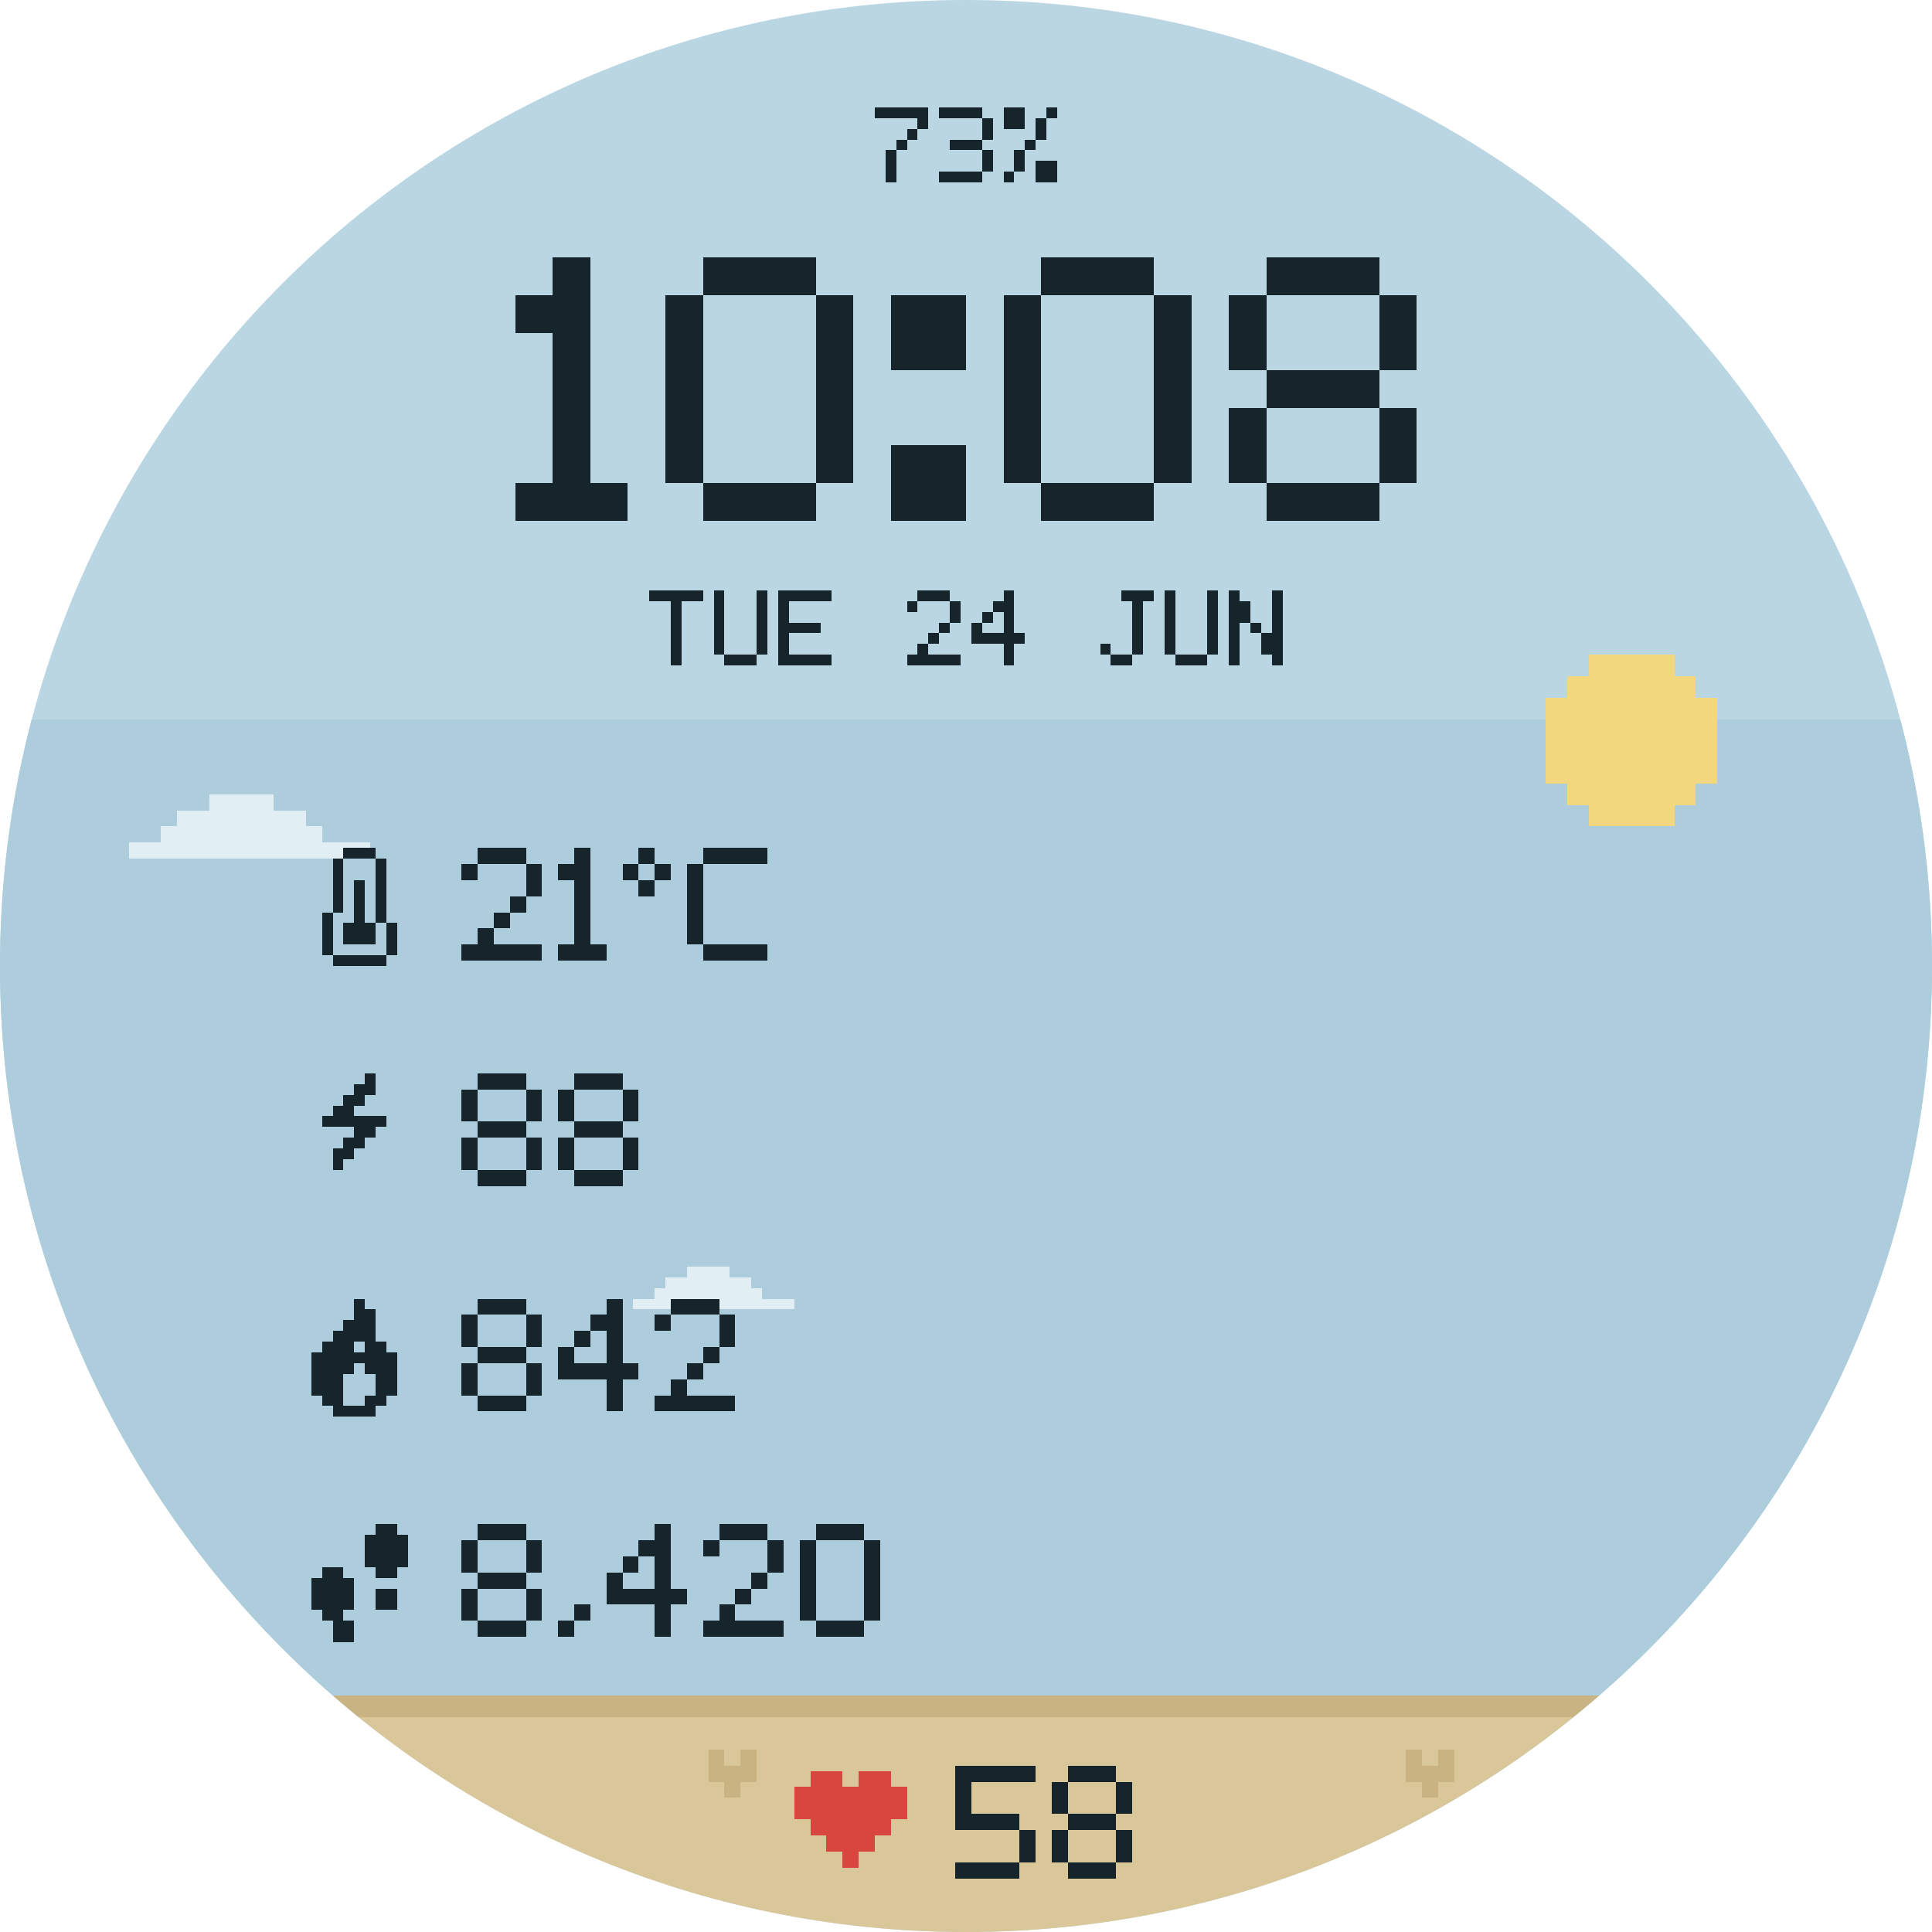
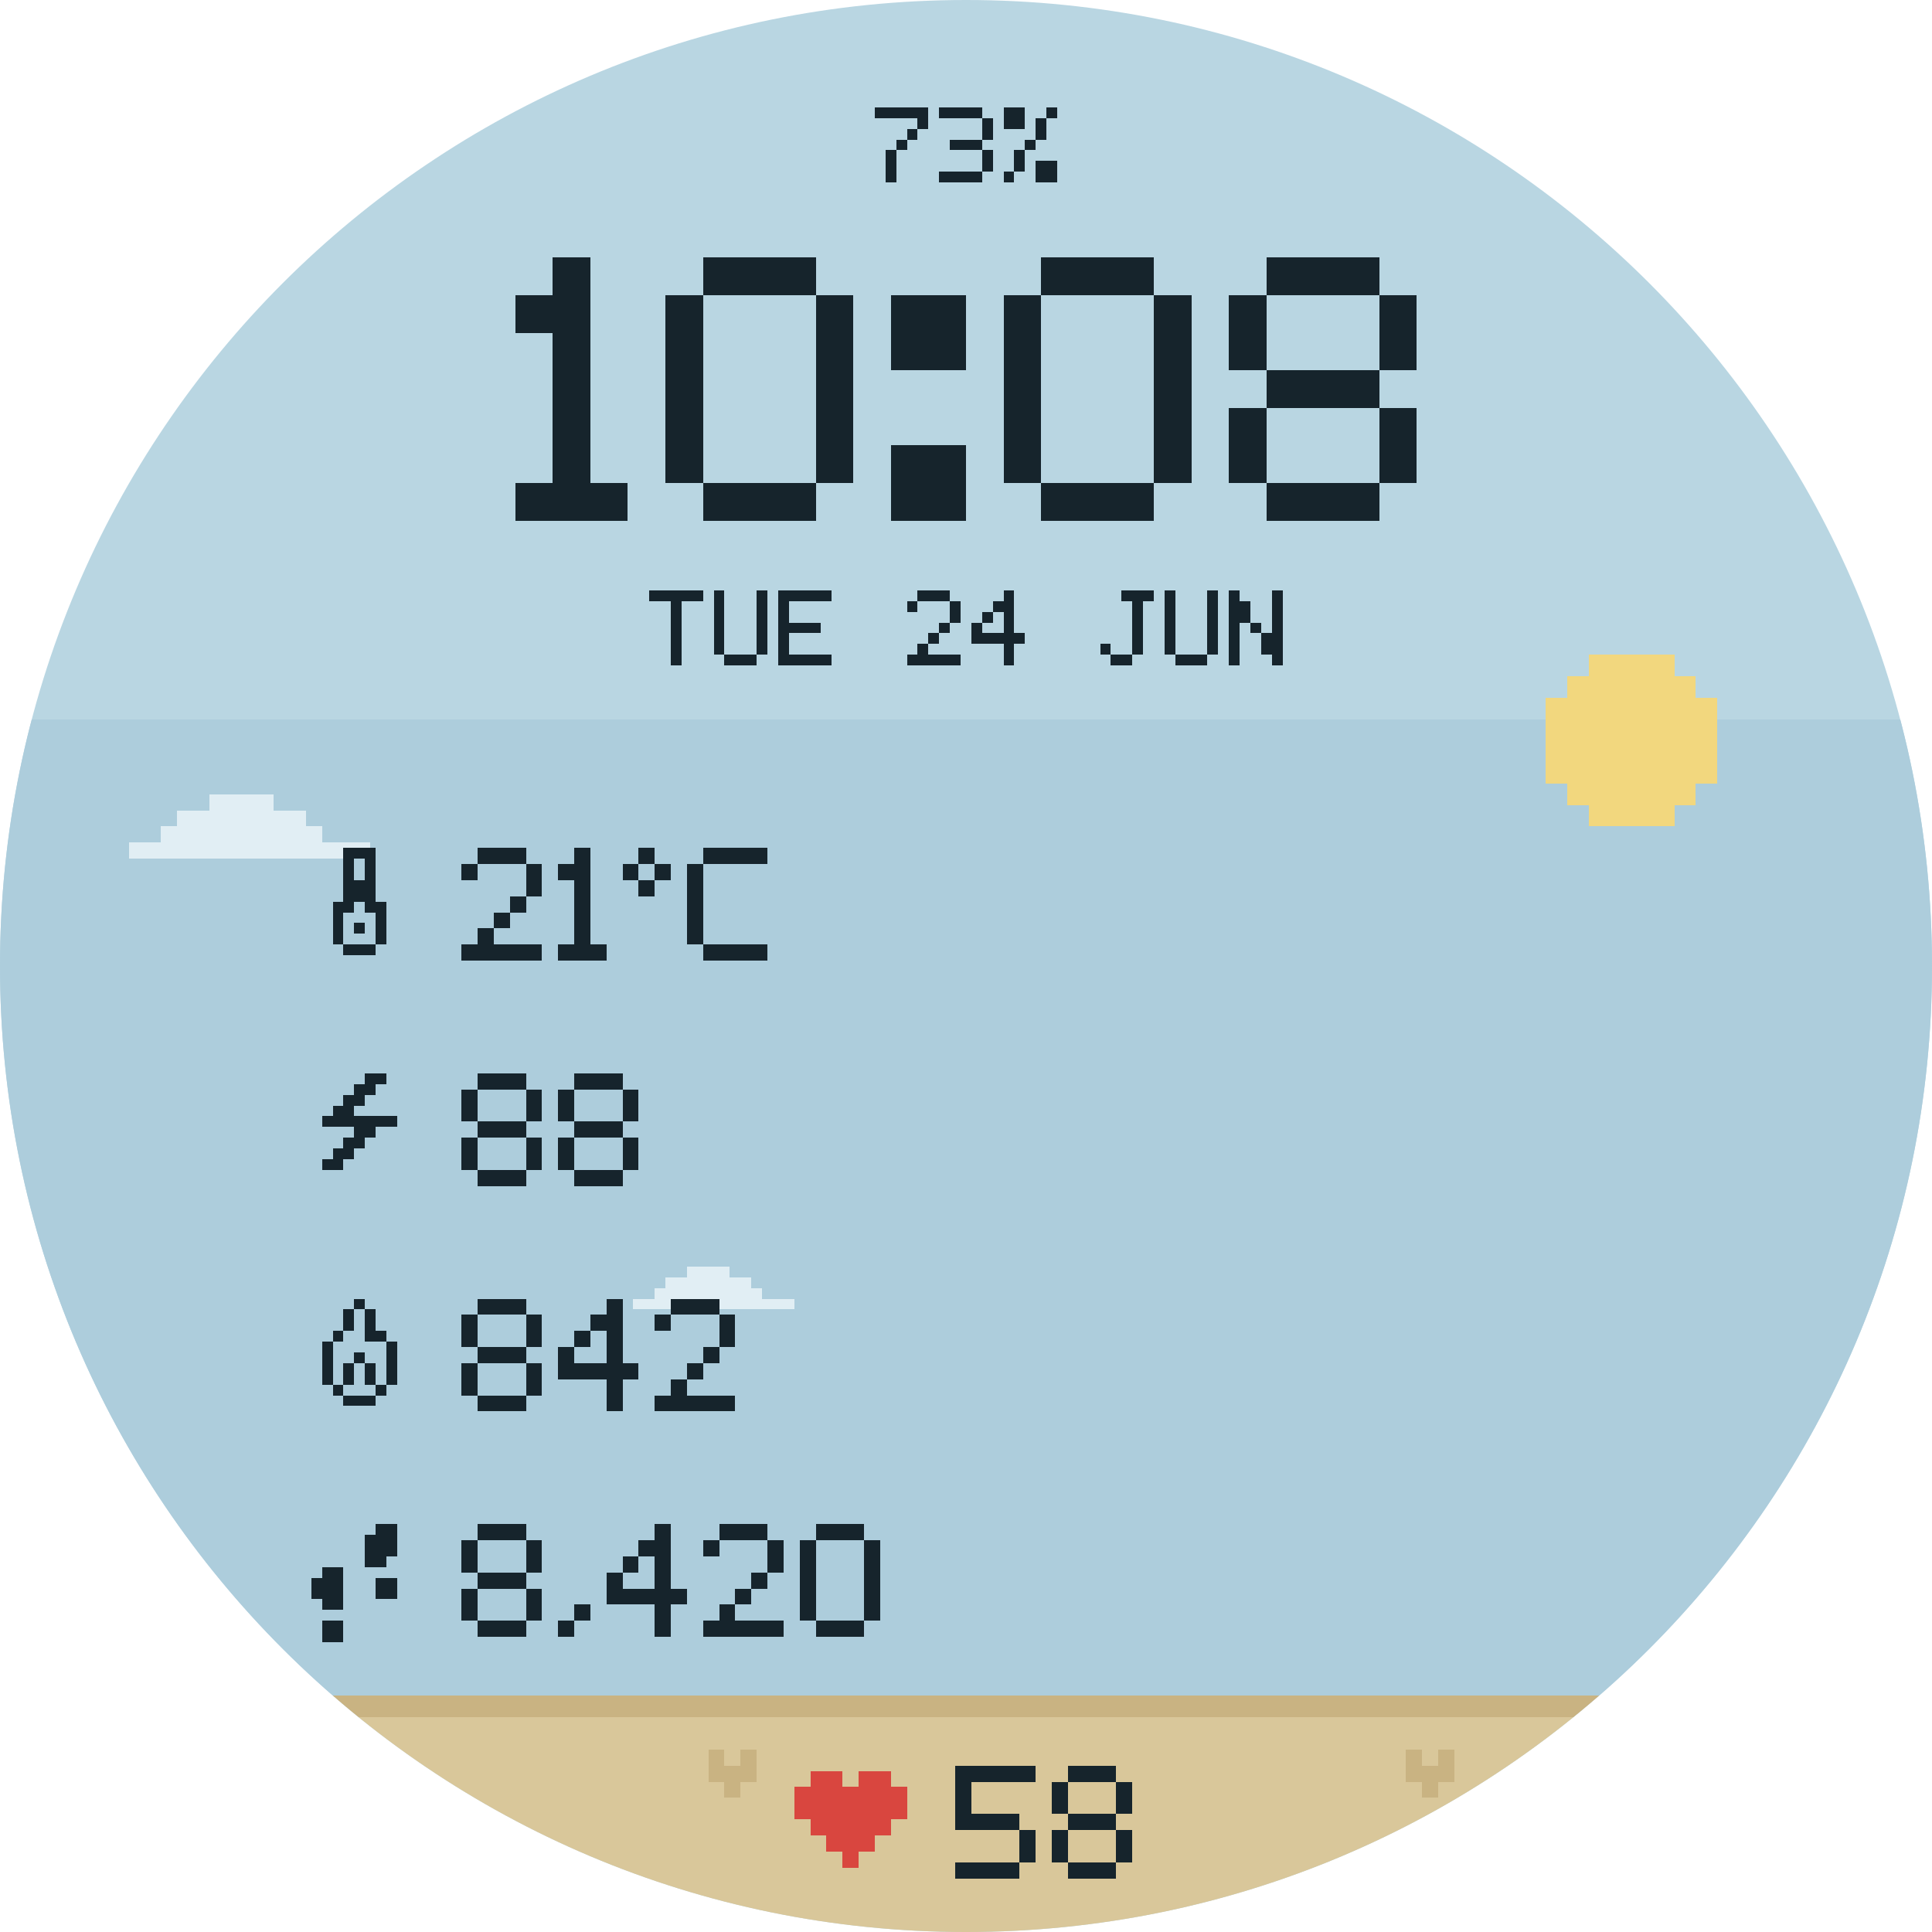
<svg xmlns="http://www.w3.org/2000/svg" width="360" height="360" viewBox="0 0 360 360" shape-rendering="crispEdges">
  <defs>
    <clipPath id="screen">
      <circle cx="180" cy="180" r="180" />
    </clipPath>
  </defs>
  <g clip-path="url(#screen)">
    <rect width="360" height="360" fill="#b9d6e2" />
    <rect x="0" y="316" width="360" height="4" fill="#c9b382" />
    <rect x="0" y="320" width="360" height="40" fill="#d9c79a" />
    <rect x="0" y="134" width="360" height="182" fill="#adcddc" />
    <g fill="#f2d77e" data-bg="disc">
      <rect x="296" y="122" width="4" height="4" />
      <rect x="300" y="122" width="4" height="4" />
      <rect x="304" y="122" width="4" height="4" />
      <rect x="308" y="122" width="4" height="4" />
      <rect x="292" y="126" width="4" height="4" />
      <rect x="296" y="126" width="4" height="4" />
      <rect x="300" y="126" width="4" height="4" />
      <rect x="304" y="126" width="4" height="4" />
      <rect x="308" y="126" width="4" height="4" />
      <rect x="312" y="126" width="4" height="4" />
      <rect x="288" y="130" width="4" height="4" />
      <rect x="292" y="130" width="4" height="4" />
      <rect x="296" y="130" width="4" height="4" />
      <rect x="300" y="130" width="4" height="4" />
      <rect x="304" y="130" width="4" height="4" />
      <rect x="308" y="130" width="4" height="4" />
      <rect x="312" y="130" width="4" height="4" />
      <rect x="316" y="130" width="4" height="4" />
      <rect x="288" y="134" width="4" height="4" />
      <rect x="292" y="134" width="4" height="4" />
      <rect x="296" y="134" width="4" height="4" />
      <rect x="300" y="134" width="4" height="4" />
      <rect x="304" y="134" width="4" height="4" />
      <rect x="308" y="134" width="4" height="4" />
      <rect x="312" y="134" width="4" height="4" />
      <rect x="316" y="134" width="4" height="4" />
      <rect x="288" y="138" width="4" height="4" />
      <rect x="292" y="138" width="4" height="4" />
      <rect x="296" y="138" width="4" height="4" />
      <rect x="300" y="138" width="4" height="4" />
      <rect x="304" y="138" width="4" height="4" />
      <rect x="308" y="138" width="4" height="4" />
      <rect x="312" y="138" width="4" height="4" />
      <rect x="316" y="138" width="4" height="4" />
      <rect x="288" y="142" width="4" height="4" />
      <rect x="292" y="142" width="4" height="4" />
      <rect x="296" y="142" width="4" height="4" />
      <rect x="300" y="142" width="4" height="4" />
      <rect x="304" y="142" width="4" height="4" />
      <rect x="308" y="142" width="4" height="4" />
      <rect x="312" y="142" width="4" height="4" />
      <rect x="316" y="142" width="4" height="4" />
      <rect x="292" y="146" width="4" height="4" />
      <rect x="296" y="146" width="4" height="4" />
      <rect x="300" y="146" width="4" height="4" />
      <rect x="304" y="146" width="4" height="4" />
      <rect x="308" y="146" width="4" height="4" />
      <rect x="312" y="146" width="4" height="4" />
      <rect x="296" y="150" width="4" height="4" />
      <rect x="300" y="150" width="4" height="4" />
      <rect x="304" y="150" width="4" height="4" />
      <rect x="308" y="150" width="4" height="4" />
    </g>
    <g fill="#c9b382" data-bg="tuft">
      <rect x="18" y="326" width="3" height="3" />
      <rect x="24" y="326" width="3" height="3" />
      <rect x="18" y="329" width="3" height="3" />
      <rect x="21" y="329" width="3" height="3" />
      <rect x="24" y="329" width="3" height="3" />
      <rect x="21" y="332" width="3" height="3" />
    </g>
    <g fill="#c9b382" data-bg="tuft">
      <rect x="62" y="326" width="3" height="3" />
      <rect x="68" y="326" width="3" height="3" />
      <rect x="62" y="329" width="3" height="3" />
      <rect x="65" y="329" width="3" height="3" />
      <rect x="68" y="329" width="3" height="3" />
      <rect x="65" y="332" width="3" height="3" />
    </g>
    <g fill="#c9b382" data-bg="tuft">
      <rect x="132" y="326" width="3" height="3" />
      <rect x="138" y="326" width="3" height="3" />
      <rect x="132" y="329" width="3" height="3" />
      <rect x="135" y="329" width="3" height="3" />
      <rect x="138" y="329" width="3" height="3" />
      <rect x="135" y="332" width="3" height="3" />
    </g>
    <g fill="#c9b382" data-bg="tuft">
      <rect x="262" y="326" width="3" height="3" />
      <rect x="268" y="326" width="3" height="3" />
      <rect x="262" y="329" width="3" height="3" />
      <rect x="265" y="329" width="3" height="3" />
      <rect x="268" y="329" width="3" height="3" />
      <rect x="265" y="332" width="3" height="3" />
    </g>
    <g fill="#c9b382" data-bg="tuft">
      <rect x="306" y="326" width="3" height="3" />
      <rect x="312" y="326" width="3" height="3" />
      <rect x="306" y="329" width="3" height="3" />
      <rect x="309" y="329" width="3" height="3" />
      <rect x="312" y="329" width="3" height="3" />
      <rect x="309" y="332" width="3" height="3" />
    </g>
    <g fill="#c9b382" data-bg="tuft">
      <rect x="336" y="326" width="3" height="3" />
      <rect x="342" y="326" width="3" height="3" />
      <rect x="336" y="329" width="3" height="3" />
      <rect x="339" y="329" width="3" height="3" />
      <rect x="342" y="329" width="3" height="3" />
      <rect x="339" y="332" width="3" height="3" />
    </g>
    <g fill="#e1eef4" data-bg="cloud">
      <rect x="39" y="148" width="3" height="3" />
      <rect x="42" y="148" width="3" height="3" />
      <rect x="45" y="148" width="3" height="3" />
      <rect x="48" y="148" width="3" height="3" />
      <rect x="33" y="151" width="3" height="3" />
      <rect x="36" y="151" width="3" height="3" />
      <rect x="39" y="151" width="3" height="3" />
      <rect x="42" y="151" width="3" height="3" />
      <rect x="45" y="151" width="3" height="3" />
      <rect x="48" y="151" width="3" height="3" />
      <rect x="51" y="151" width="3" height="3" />
      <rect x="54" y="151" width="3" height="3" />
      <rect x="30" y="154" width="3" height="3" />
      <rect x="33" y="154" width="3" height="3" />
      <rect x="36" y="154" width="3" height="3" />
      <rect x="39" y="154" width="3" height="3" />
      <rect x="42" y="154" width="3" height="3" />
      <rect x="45" y="154" width="3" height="3" />
      <rect x="48" y="154" width="3" height="3" />
      <rect x="51" y="154" width="3" height="3" />
      <rect x="54" y="154" width="3" height="3" />
      <rect x="57" y="154" width="3" height="3" />
      <rect x="24" y="157" width="3" height="3" />
      <rect x="27" y="157" width="3" height="3" />
      <rect x="30" y="157" width="3" height="3" />
      <rect x="33" y="157" width="3" height="3" />
      <rect x="36" y="157" width="3" height="3" />
      <rect x="39" y="157" width="3" height="3" />
      <rect x="42" y="157" width="3" height="3" />
      <rect x="45" y="157" width="3" height="3" />
      <rect x="48" y="157" width="3" height="3" />
      <rect x="51" y="157" width="3" height="3" />
      <rect x="54" y="157" width="3" height="3" />
      <rect x="57" y="157" width="3" height="3" />
      <rect x="60" y="157" width="3" height="3" />
      <rect x="63" y="157" width="3" height="3" />
      <rect x="66" y="157" width="3" height="3" />
    </g>
    <g fill="#e1eef4" data-bg="cloud">
      <rect x="128" y="236" width="2" height="2" />
      <rect x="130" y="236" width="2" height="2" />
      <rect x="132" y="236" width="2" height="2" />
      <rect x="134" y="236" width="2" height="2" />
      <rect x="124" y="238" width="2" height="2" />
      <rect x="126" y="238" width="2" height="2" />
      <rect x="128" y="238" width="2" height="2" />
      <rect x="130" y="238" width="2" height="2" />
      <rect x="132" y="238" width="2" height="2" />
      <rect x="134" y="238" width="2" height="2" />
      <rect x="136" y="238" width="2" height="2" />
      <rect x="138" y="238" width="2" height="2" />
      <rect x="122" y="240" width="2" height="2" />
      <rect x="124" y="240" width="2" height="2" />
      <rect x="126" y="240" width="2" height="2" />
      <rect x="128" y="240" width="2" height="2" />
      <rect x="130" y="240" width="2" height="2" />
      <rect x="132" y="240" width="2" height="2" />
      <rect x="134" y="240" width="2" height="2" />
      <rect x="136" y="240" width="2" height="2" />
      <rect x="138" y="240" width="2" height="2" />
      <rect x="140" y="240" width="2" height="2" />
      <rect x="118" y="242" width="2" height="2" />
      <rect x="120" y="242" width="2" height="2" />
      <rect x="122" y="242" width="2" height="2" />
      <rect x="124" y="242" width="2" height="2" />
      <rect x="126" y="242" width="2" height="2" />
      <rect x="128" y="242" width="2" height="2" />
      <rect x="130" y="242" width="2" height="2" />
      <rect x="132" y="242" width="2" height="2" />
      <rect x="134" y="242" width="2" height="2" />
      <rect x="136" y="242" width="2" height="2" />
      <rect x="138" y="242" width="2" height="2" />
      <rect x="140" y="242" width="2" height="2" />
      <rect x="142" y="242" width="2" height="2" />
      <rect x="144" y="242" width="2" height="2" />
      <rect x="146" y="242" width="2" height="2" />
    </g>
    <g fill="#16242c" data-text="10:08">
      <rect x="103" y="48" width="7" height="7" />
      <rect x="96" y="55" width="7" height="7" />
      <rect x="103" y="55" width="7" height="7" />
      <rect x="103" y="62" width="7" height="7" />
      <rect x="103" y="69" width="7" height="7" />
      <rect x="103" y="76" width="7" height="7" />
      <rect x="103" y="83" width="7" height="7" />
      <rect x="96" y="90" width="7" height="7" />
      <rect x="103" y="90" width="7" height="7" />
      <rect x="110" y="90" width="7" height="7" />
      <rect x="131" y="48" width="7" height="7" />
      <rect x="138" y="48" width="7" height="7" />
      <rect x="145" y="48" width="7" height="7" />
      <rect x="124" y="55" width="7" height="7" />
      <rect x="152" y="55" width="7" height="7" />
      <rect x="124" y="62" width="7" height="7" />
      <rect x="152" y="62" width="7" height="7" />
      <rect x="124" y="69" width="7" height="7" />
      <rect x="152" y="69" width="7" height="7" />
      <rect x="124" y="76" width="7" height="7" />
      <rect x="152" y="76" width="7" height="7" />
      <rect x="124" y="83" width="7" height="7" />
      <rect x="152" y="83" width="7" height="7" />
      <rect x="131" y="90" width="7" height="7" />
      <rect x="138" y="90" width="7" height="7" />
      <rect x="145" y="90" width="7" height="7" />
      <rect x="166" y="55" width="7" height="7" />
      <rect x="173" y="55" width="7" height="7" />
      <rect x="166" y="62" width="7" height="7" />
      <rect x="173" y="62" width="7" height="7" />
      <rect x="166" y="83" width="7" height="7" />
      <rect x="173" y="83" width="7" height="7" />
      <rect x="166" y="90" width="7" height="7" />
      <rect x="173" y="90" width="7" height="7" />
      <rect x="194" y="48" width="7" height="7" />
      <rect x="201" y="48" width="7" height="7" />
      <rect x="208" y="48" width="7" height="7" />
      <rect x="187" y="55" width="7" height="7" />
      <rect x="215" y="55" width="7" height="7" />
      <rect x="187" y="62" width="7" height="7" />
      <rect x="215" y="62" width="7" height="7" />
      <rect x="187" y="69" width="7" height="7" />
      <rect x="215" y="69" width="7" height="7" />
      <rect x="187" y="76" width="7" height="7" />
      <rect x="215" y="76" width="7" height="7" />
      <rect x="187" y="83" width="7" height="7" />
      <rect x="215" y="83" width="7" height="7" />
      <rect x="194" y="90" width="7" height="7" />
      <rect x="201" y="90" width="7" height="7" />
      <rect x="208" y="90" width="7" height="7" />
      <rect x="236" y="48" width="7" height="7" />
      <rect x="243" y="48" width="7" height="7" />
      <rect x="250" y="48" width="7" height="7" />
      <rect x="229" y="55" width="7" height="7" />
      <rect x="257" y="55" width="7" height="7" />
      <rect x="229" y="62" width="7" height="7" />
      <rect x="257" y="62" width="7" height="7" />
      <rect x="236" y="69" width="7" height="7" />
      <rect x="243" y="69" width="7" height="7" />
      <rect x="250" y="69" width="7" height="7" />
      <rect x="229" y="76" width="7" height="7" />
      <rect x="257" y="76" width="7" height="7" />
      <rect x="229" y="83" width="7" height="7" />
      <rect x="257" y="83" width="7" height="7" />
      <rect x="236" y="90" width="7" height="7" />
      <rect x="243" y="90" width="7" height="7" />
      <rect x="250" y="90" width="7" height="7" />
    </g>
    <g fill="#16242c" data-text="TUE 24 JUN">
      <rect x="121" y="110" width="2" height="2" />
      <rect x="123" y="110" width="2" height="2" />
      <rect x="125" y="110" width="2" height="2" />
      <rect x="127" y="110" width="2" height="2" />
      <rect x="129" y="110" width="2" height="2" />
      <rect x="125" y="112" width="2" height="2" />
      <rect x="125" y="114" width="2" height="2" />
      <rect x="125" y="116" width="2" height="2" />
      <rect x="125" y="118" width="2" height="2" />
      <rect x="125" y="120" width="2" height="2" />
      <rect x="125" y="122" width="2" height="2" />
      <rect x="133" y="110" width="2" height="2" />
      <rect x="141" y="110" width="2" height="2" />
      <rect x="133" y="112" width="2" height="2" />
      <rect x="141" y="112" width="2" height="2" />
      <rect x="133" y="114" width="2" height="2" />
      <rect x="141" y="114" width="2" height="2" />
      <rect x="133" y="116" width="2" height="2" />
      <rect x="141" y="116" width="2" height="2" />
      <rect x="133" y="118" width="2" height="2" />
      <rect x="141" y="118" width="2" height="2" />
      <rect x="133" y="120" width="2" height="2" />
      <rect x="141" y="120" width="2" height="2" />
      <rect x="135" y="122" width="2" height="2" />
      <rect x="137" y="122" width="2" height="2" />
      <rect x="139" y="122" width="2" height="2" />
      <rect x="145" y="110" width="2" height="2" />
      <rect x="147" y="110" width="2" height="2" />
      <rect x="149" y="110" width="2" height="2" />
      <rect x="151" y="110" width="2" height="2" />
      <rect x="153" y="110" width="2" height="2" />
      <rect x="145" y="112" width="2" height="2" />
      <rect x="145" y="114" width="2" height="2" />
      <rect x="145" y="116" width="2" height="2" />
      <rect x="147" y="116" width="2" height="2" />
      <rect x="149" y="116" width="2" height="2" />
      <rect x="151" y="116" width="2" height="2" />
      <rect x="145" y="118" width="2" height="2" />
      <rect x="145" y="120" width="2" height="2" />
      <rect x="145" y="122" width="2" height="2" />
      <rect x="147" y="122" width="2" height="2" />
      <rect x="149" y="122" width="2" height="2" />
      <rect x="151" y="122" width="2" height="2" />
      <rect x="153" y="122" width="2" height="2" />
      <rect x="171" y="110" width="2" height="2" />
      <rect x="173" y="110" width="2" height="2" />
      <rect x="175" y="110" width="2" height="2" />
      <rect x="169" y="112" width="2" height="2" />
      <rect x="177" y="112" width="2" height="2" />
      <rect x="177" y="114" width="2" height="2" />
      <rect x="175" y="116" width="2" height="2" />
      <rect x="173" y="118" width="2" height="2" />
      <rect x="171" y="120" width="2" height="2" />
      <rect x="169" y="122" width="2" height="2" />
      <rect x="171" y="122" width="2" height="2" />
      <rect x="173" y="122" width="2" height="2" />
      <rect x="175" y="122" width="2" height="2" />
      <rect x="177" y="122" width="2" height="2" />
      <rect x="187" y="110" width="2" height="2" />
      <rect x="185" y="112" width="2" height="2" />
      <rect x="187" y="112" width="2" height="2" />
      <rect x="183" y="114" width="2" height="2" />
      <rect x="187" y="114" width="2" height="2" />
      <rect x="181" y="116" width="2" height="2" />
      <rect x="187" y="116" width="2" height="2" />
      <rect x="181" y="118" width="2" height="2" />
      <rect x="183" y="118" width="2" height="2" />
      <rect x="185" y="118" width="2" height="2" />
      <rect x="187" y="118" width="2" height="2" />
      <rect x="189" y="118" width="2" height="2" />
      <rect x="187" y="120" width="2" height="2" />
      <rect x="187" y="122" width="2" height="2" />
      <rect x="209" y="110" width="2" height="2" />
      <rect x="211" y="110" width="2" height="2" />
      <rect x="213" y="110" width="2" height="2" />
      <rect x="211" y="112" width="2" height="2" />
      <rect x="211" y="114" width="2" height="2" />
      <rect x="211" y="116" width="2" height="2" />
      <rect x="211" y="118" width="2" height="2" />
      <rect x="205" y="120" width="2" height="2" />
      <rect x="211" y="120" width="2" height="2" />
      <rect x="207" y="122" width="2" height="2" />
      <rect x="209" y="122" width="2" height="2" />
      <rect x="217" y="110" width="2" height="2" />
      <rect x="225" y="110" width="2" height="2" />
      <rect x="217" y="112" width="2" height="2" />
      <rect x="225" y="112" width="2" height="2" />
      <rect x="217" y="114" width="2" height="2" />
      <rect x="225" y="114" width="2" height="2" />
      <rect x="217" y="116" width="2" height="2" />
      <rect x="225" y="116" width="2" height="2" />
      <rect x="217" y="118" width="2" height="2" />
      <rect x="225" y="118" width="2" height="2" />
      <rect x="217" y="120" width="2" height="2" />
      <rect x="225" y="120" width="2" height="2" />
      <rect x="219" y="122" width="2" height="2" />
      <rect x="221" y="122" width="2" height="2" />
      <rect x="223" y="122" width="2" height="2" />
      <rect x="229" y="110" width="2" height="2" />
      <rect x="237" y="110" width="2" height="2" />
      <rect x="229" y="112" width="2" height="2" />
      <rect x="231" y="112" width="2" height="2" />
      <rect x="237" y="112" width="2" height="2" />
      <rect x="229" y="114" width="2" height="2" />
      <rect x="231" y="114" width="2" height="2" />
      <rect x="237" y="114" width="2" height="2" />
      <rect x="229" y="116" width="2" height="2" />
      <rect x="233" y="116" width="2" height="2" />
      <rect x="237" y="116" width="2" height="2" />
      <rect x="229" y="118" width="2" height="2" />
      <rect x="235" y="118" width="2" height="2" />
      <rect x="237" y="118" width="2" height="2" />
      <rect x="229" y="120" width="2" height="2" />
      <rect x="235" y="120" width="2" height="2" />
      <rect x="237" y="120" width="2" height="2" />
      <rect x="229" y="122" width="2" height="2" />
      <rect x="237" y="122" width="2" height="2" />
    </g>
    <g fill="#16242c" data-text="73%">
      <rect x="163" y="20" width="2" height="2" />
      <rect x="165" y="20" width="2" height="2" />
      <rect x="167" y="20" width="2" height="2" />
      <rect x="169" y="20" width="2" height="2" />
      <rect x="171" y="20" width="2" height="2" />
      <rect x="171" y="22" width="2" height="2" />
      <rect x="169" y="24" width="2" height="2" />
      <rect x="167" y="26" width="2" height="2" />
      <rect x="165" y="28" width="2" height="2" />
      <rect x="165" y="30" width="2" height="2" />
      <rect x="165" y="32" width="2" height="2" />
      <rect x="175" y="20" width="2" height="2" />
      <rect x="177" y="20" width="2" height="2" />
      <rect x="179" y="20" width="2" height="2" />
      <rect x="181" y="20" width="2" height="2" />
      <rect x="183" y="22" width="2" height="2" />
      <rect x="183" y="24" width="2" height="2" />
      <rect x="177" y="26" width="2" height="2" />
      <rect x="179" y="26" width="2" height="2" />
      <rect x="181" y="26" width="2" height="2" />
      <rect x="183" y="28" width="2" height="2" />
      <rect x="183" y="30" width="2" height="2" />
      <rect x="175" y="32" width="2" height="2" />
      <rect x="177" y="32" width="2" height="2" />
      <rect x="179" y="32" width="2" height="2" />
      <rect x="181" y="32" width="2" height="2" />
      <rect x="187" y="20" width="2" height="2" />
      <rect x="189" y="20" width="2" height="2" />
      <rect x="195" y="20" width="2" height="2" />
      <rect x="187" y="22" width="2" height="2" />
      <rect x="189" y="22" width="2" height="2" />
      <rect x="193" y="22" width="2" height="2" />
      <rect x="193" y="24" width="2" height="2" />
      <rect x="191" y="26" width="2" height="2" />
      <rect x="189" y="28" width="2" height="2" />
      <rect x="189" y="30" width="2" height="2" />
      <rect x="193" y="30" width="2" height="2" />
      <rect x="195" y="30" width="2" height="2" />
      <rect x="187" y="32" width="2" height="2" />
      <rect x="193" y="32" width="2" height="2" />
      <rect x="195" y="32" width="2" height="2" />
    </g>
    <g fill="#16242c" data-icon="Temperature">
      <rect x="64" y="158" width="2" height="2" />
      <rect x="66" y="158" width="2" height="2" />
      <rect x="68" y="158" width="2" height="2" />
-       <rect x="62" y="160" width="2" height="2" />
-       <rect x="70" y="160" width="2" height="2" />
-       <rect x="62" y="162" width="2" height="2" />
-       <rect x="70" y="162" width="2" height="2" />
-       <rect x="62" y="164" width="2" height="2" />
+       <rect x="64" y="160" width="2" height="2" />
+       <rect x="68" y="160" width="2" height="2" />
+       <rect x="64" y="162" width="2" height="2" />
+       <rect x="68" y="162" width="2" height="2" />
+       <rect x="64" y="164" width="2" height="2" />
      <rect x="66" y="164" width="2" height="2" />
-       <rect x="70" y="164" width="2" height="2" />
-       <rect x="62" y="166" width="2" height="2" />
+       <rect x="68" y="164" width="2" height="2" />
+       <rect x="64" y="166" width="2" height="2" />
      <rect x="66" y="166" width="2" height="2" />
-       <rect x="70" y="166" width="2" height="2" />
+       <rect x="68" y="166" width="2" height="2" />
      <rect x="62" y="168" width="2" height="2" />
-       <rect x="66" y="168" width="2" height="2" />
+       <rect x="64" y="168" width="2" height="2" />
+       <rect x="68" y="168" width="2" height="2" />
      <rect x="70" y="168" width="2" height="2" />
-       <rect x="60" y="170" width="2" height="2" />
-       <rect x="66" y="170" width="2" height="2" />
+       <rect x="62" y="170" width="2" height="2" />
      <rect x="70" y="170" width="2" height="2" />
-       <rect x="60" y="172" width="2" height="2" />
-       <rect x="64" y="172" width="2" height="2" />
+       <rect x="62" y="172" width="2" height="2" />
      <rect x="66" y="172" width="2" height="2" />
-       <rect x="68" y="172" width="2" height="2" />
-       <rect x="72" y="172" width="2" height="2" />
-       <rect x="60" y="174" width="2" height="2" />
-       <rect x="64" y="174" width="2" height="2" />
-       <rect x="66" y="174" width="2" height="2" />
-       <rect x="68" y="174" width="2" height="2" />
-       <rect x="72" y="174" width="2" height="2" />
-       <rect x="60" y="176" width="2" height="2" />
-       <rect x="72" y="176" width="2" height="2" />
-       <rect x="62" y="178" width="2" height="2" />
-       <rect x="64" y="178" width="2" height="2" />
-       <rect x="66" y="178" width="2" height="2" />
-       <rect x="68" y="178" width="2" height="2" />
-       <rect x="70" y="178" width="2" height="2" />
+       <rect x="70" y="172" width="2" height="2" />
+       <rect x="62" y="174" width="2" height="2" />
+       <rect x="70" y="174" width="2" height="2" />
+       <rect x="64" y="176" width="2" height="2" />
+       <rect x="66" y="176" width="2" height="2" />
+       <rect x="68" y="176" width="2" height="2" />
    </g>
    <g fill="#16242c" data-text="21°C">
      <rect x="89" y="158" width="3" height="3" />
      <rect x="92" y="158" width="3" height="3" />
      <rect x="95" y="158" width="3" height="3" />
      <rect x="86" y="161" width="3" height="3" />
      <rect x="98" y="161" width="3" height="3" />
      <rect x="98" y="164" width="3" height="3" />
      <rect x="95" y="167" width="3" height="3" />
      <rect x="92" y="170" width="3" height="3" />
      <rect x="89" y="173" width="3" height="3" />
      <rect x="86" y="176" width="3" height="3" />
      <rect x="89" y="176" width="3" height="3" />
      <rect x="92" y="176" width="3" height="3" />
      <rect x="95" y="176" width="3" height="3" />
      <rect x="98" y="176" width="3" height="3" />
      <rect x="107" y="158" width="3" height="3" />
      <rect x="104" y="161" width="3" height="3" />
      <rect x="107" y="161" width="3" height="3" />
      <rect x="107" y="164" width="3" height="3" />
      <rect x="107" y="167" width="3" height="3" />
      <rect x="107" y="170" width="3" height="3" />
      <rect x="107" y="173" width="3" height="3" />
      <rect x="104" y="176" width="3" height="3" />
      <rect x="107" y="176" width="3" height="3" />
      <rect x="110" y="176" width="3" height="3" />
      <rect x="119" y="158" width="3" height="3" />
      <rect x="116" y="161" width="3" height="3" />
      <rect x="122" y="161" width="3" height="3" />
      <rect x="119" y="164" width="3" height="3" />
      <rect x="131" y="158" width="3" height="3" />
      <rect x="134" y="158" width="3" height="3" />
      <rect x="137" y="158" width="3" height="3" />
      <rect x="140" y="158" width="3" height="3" />
      <rect x="128" y="161" width="3" height="3" />
      <rect x="128" y="164" width="3" height="3" />
      <rect x="128" y="167" width="3" height="3" />
      <rect x="128" y="170" width="3" height="3" />
      <rect x="128" y="173" width="3" height="3" />
      <rect x="131" y="176" width="3" height="3" />
      <rect x="134" y="176" width="3" height="3" />
      <rect x="137" y="176" width="3" height="3" />
      <rect x="140" y="176" width="3" height="3" />
    </g>
    <g fill="#16242c" data-icon="Body Battery">
      <rect x="68" y="200" width="2" height="2" />
+       <rect x="70" y="200" width="2" height="2" />
      <rect x="66" y="202" width="2" height="2" />
      <rect x="68" y="202" width="2" height="2" />
      <rect x="64" y="204" width="2" height="2" />
      <rect x="66" y="204" width="2" height="2" />
      <rect x="62" y="206" width="2" height="2" />
      <rect x="64" y="206" width="2" height="2" />
      <rect x="60" y="208" width="2" height="2" />
      <rect x="62" y="208" width="2" height="2" />
      <rect x="64" y="208" width="2" height="2" />
      <rect x="66" y="208" width="2" height="2" />
      <rect x="68" y="208" width="2" height="2" />
      <rect x="70" y="208" width="2" height="2" />
+       <rect x="72" y="208" width="2" height="2" />
      <rect x="66" y="210" width="2" height="2" />
      <rect x="68" y="210" width="2" height="2" />
      <rect x="64" y="212" width="2" height="2" />
      <rect x="66" y="212" width="2" height="2" />
      <rect x="62" y="214" width="2" height="2" />
      <rect x="64" y="214" width="2" height="2" />
+       <rect x="60" y="216" width="2" height="2" />
      <rect x="62" y="216" width="2" height="2" />
    </g>
    <g fill="#16242c" data-text="88">
      <rect x="89" y="200" width="3" height="3" />
      <rect x="92" y="200" width="3" height="3" />
      <rect x="95" y="200" width="3" height="3" />
      <rect x="86" y="203" width="3" height="3" />
      <rect x="98" y="203" width="3" height="3" />
      <rect x="86" y="206" width="3" height="3" />
      <rect x="98" y="206" width="3" height="3" />
      <rect x="89" y="209" width="3" height="3" />
      <rect x="92" y="209" width="3" height="3" />
      <rect x="95" y="209" width="3" height="3" />
      <rect x="86" y="212" width="3" height="3" />
      <rect x="98" y="212" width="3" height="3" />
      <rect x="86" y="215" width="3" height="3" />
      <rect x="98" y="215" width="3" height="3" />
      <rect x="89" y="218" width="3" height="3" />
      <rect x="92" y="218" width="3" height="3" />
      <rect x="95" y="218" width="3" height="3" />
      <rect x="107" y="200" width="3" height="3" />
      <rect x="110" y="200" width="3" height="3" />
      <rect x="113" y="200" width="3" height="3" />
      <rect x="104" y="203" width="3" height="3" />
      <rect x="116" y="203" width="3" height="3" />
      <rect x="104" y="206" width="3" height="3" />
      <rect x="116" y="206" width="3" height="3" />
      <rect x="107" y="209" width="3" height="3" />
      <rect x="110" y="209" width="3" height="3" />
      <rect x="113" y="209" width="3" height="3" />
      <rect x="104" y="212" width="3" height="3" />
      <rect x="116" y="212" width="3" height="3" />
      <rect x="104" y="215" width="3" height="3" />
      <rect x="116" y="215" width="3" height="3" />
      <rect x="107" y="218" width="3" height="3" />
      <rect x="110" y="218" width="3" height="3" />
      <rect x="113" y="218" width="3" height="3" />
    </g>
    <g fill="#16242c" data-icon="Calories">
      <rect x="66" y="242" width="2" height="2" />
-       <rect x="66" y="244" width="2" height="2" />
+       <rect x="64" y="244" width="2" height="2" />
      <rect x="68" y="244" width="2" height="2" />
      <rect x="64" y="246" width="2" height="2" />
-       <rect x="66" y="246" width="2" height="2" />
      <rect x="68" y="246" width="2" height="2" />
      <rect x="62" y="248" width="2" height="2" />
-       <rect x="64" y="248" width="2" height="2" />
-       <rect x="66" y="248" width="2" height="2" />
      <rect x="68" y="248" width="2" height="2" />
+       <rect x="70" y="248" width="2" height="2" />
      <rect x="60" y="250" width="2" height="2" />
-       <rect x="62" y="250" width="2" height="2" />
-       <rect x="64" y="250" width="2" height="2" />
-       <rect x="68" y="250" width="2" height="2" />
-       <rect x="70" y="250" width="2" height="2" />
-       <rect x="58" y="252" width="2" height="2" />
+       <rect x="72" y="250" width="2" height="2" />
      <rect x="60" y="252" width="2" height="2" />
-       <rect x="62" y="252" width="2" height="2" />
-       <rect x="64" y="252" width="2" height="2" />
      <rect x="66" y="252" width="2" height="2" />
-       <rect x="68" y="252" width="2" height="2" />
-       <rect x="70" y="252" width="2" height="2" />
      <rect x="72" y="252" width="2" height="2" />
-       <rect x="58" y="254" width="2" height="2" />
      <rect x="60" y="254" width="2" height="2" />
-       <rect x="62" y="254" width="2" height="2" />
      <rect x="64" y="254" width="2" height="2" />
      <rect x="68" y="254" width="2" height="2" />
-       <rect x="70" y="254" width="2" height="2" />
      <rect x="72" y="254" width="2" height="2" />
-       <rect x="58" y="256" width="2" height="2" />
      <rect x="60" y="256" width="2" height="2" />
-       <rect x="62" y="256" width="2" height="2" />
-       <rect x="70" y="256" width="2" height="2" />
+       <rect x="64" y="256" width="2" height="2" />
+       <rect x="68" y="256" width="2" height="2" />
      <rect x="72" y="256" width="2" height="2" />
-       <rect x="58" y="258" width="2" height="2" />
-       <rect x="60" y="258" width="2" height="2" />
      <rect x="62" y="258" width="2" height="2" />
      <rect x="70" y="258" width="2" height="2" />
-       <rect x="72" y="258" width="2" height="2" />
-       <rect x="60" y="260" width="2" height="2" />
-       <rect x="62" y="260" width="2" height="2" />
+       <rect x="64" y="260" width="2" height="2" />
+       <rect x="66" y="260" width="2" height="2" />
      <rect x="68" y="260" width="2" height="2" />
-       <rect x="70" y="260" width="2" height="2" />
-       <rect x="62" y="262" width="2" height="2" />
-       <rect x="64" y="262" width="2" height="2" />
-       <rect x="66" y="262" width="2" height="2" />
-       <rect x="68" y="262" width="2" height="2" />
    </g>
    <g fill="#16242c" data-text="842">
      <rect x="89" y="242" width="3" height="3" />
      <rect x="92" y="242" width="3" height="3" />
      <rect x="95" y="242" width="3" height="3" />
      <rect x="86" y="245" width="3" height="3" />
      <rect x="98" y="245" width="3" height="3" />
      <rect x="86" y="248" width="3" height="3" />
      <rect x="98" y="248" width="3" height="3" />
      <rect x="89" y="251" width="3" height="3" />
      <rect x="92" y="251" width="3" height="3" />
      <rect x="95" y="251" width="3" height="3" />
      <rect x="86" y="254" width="3" height="3" />
      <rect x="98" y="254" width="3" height="3" />
      <rect x="86" y="257" width="3" height="3" />
      <rect x="98" y="257" width="3" height="3" />
      <rect x="89" y="260" width="3" height="3" />
      <rect x="92" y="260" width="3" height="3" />
      <rect x="95" y="260" width="3" height="3" />
      <rect x="113" y="242" width="3" height="3" />
      <rect x="110" y="245" width="3" height="3" />
      <rect x="113" y="245" width="3" height="3" />
      <rect x="107" y="248" width="3" height="3" />
      <rect x="113" y="248" width="3" height="3" />
      <rect x="104" y="251" width="3" height="3" />
      <rect x="113" y="251" width="3" height="3" />
      <rect x="104" y="254" width="3" height="3" />
      <rect x="107" y="254" width="3" height="3" />
      <rect x="110" y="254" width="3" height="3" />
      <rect x="113" y="254" width="3" height="3" />
      <rect x="116" y="254" width="3" height="3" />
      <rect x="113" y="257" width="3" height="3" />
      <rect x="113" y="260" width="3" height="3" />
      <rect x="125" y="242" width="3" height="3" />
      <rect x="128" y="242" width="3" height="3" />
      <rect x="131" y="242" width="3" height="3" />
      <rect x="122" y="245" width="3" height="3" />
      <rect x="134" y="245" width="3" height="3" />
      <rect x="134" y="248" width="3" height="3" />
      <rect x="131" y="251" width="3" height="3" />
      <rect x="128" y="254" width="3" height="3" />
      <rect x="125" y="257" width="3" height="3" />
      <rect x="122" y="260" width="3" height="3" />
      <rect x="125" y="260" width="3" height="3" />
      <rect x="128" y="260" width="3" height="3" />
      <rect x="131" y="260" width="3" height="3" />
      <rect x="134" y="260" width="3" height="3" />
    </g>
    <g fill="#16242c" data-icon="Steps">
      <rect x="70" y="284" width="2" height="2" />
      <rect x="72" y="284" width="2" height="2" />
      <rect x="68" y="286" width="2" height="2" />
      <rect x="70" y="286" width="2" height="2" />
      <rect x="72" y="286" width="2" height="2" />
-       <rect x="74" y="286" width="2" height="2" />
      <rect x="68" y="288" width="2" height="2" />
      <rect x="70" y="288" width="2" height="2" />
      <rect x="72" y="288" width="2" height="2" />
-       <rect x="74" y="288" width="2" height="2" />
      <rect x="68" y="290" width="2" height="2" />
      <rect x="70" y="290" width="2" height="2" />
-       <rect x="72" y="290" width="2" height="2" />
-       <rect x="74" y="290" width="2" height="2" />
      <rect x="60" y="292" width="2" height="2" />
      <rect x="62" y="292" width="2" height="2" />
-       <rect x="70" y="292" width="2" height="2" />
-       <rect x="72" y="292" width="2" height="2" />
      <rect x="58" y="294" width="2" height="2" />
      <rect x="60" y="294" width="2" height="2" />
      <rect x="62" y="294" width="2" height="2" />
-       <rect x="64" y="294" width="2" height="2" />
+       <rect x="70" y="294" width="2" height="2" />
+       <rect x="72" y="294" width="2" height="2" />
      <rect x="58" y="296" width="2" height="2" />
      <rect x="60" y="296" width="2" height="2" />
      <rect x="62" y="296" width="2" height="2" />
-       <rect x="64" y="296" width="2" height="2" />
      <rect x="70" y="296" width="2" height="2" />
      <rect x="72" y="296" width="2" height="2" />
-       <rect x="58" y="298" width="2" height="2" />
      <rect x="60" y="298" width="2" height="2" />
      <rect x="62" y="298" width="2" height="2" />
-       <rect x="64" y="298" width="2" height="2" />
-       <rect x="70" y="298" width="2" height="2" />
-       <rect x="72" y="298" width="2" height="2" />
-       <rect x="60" y="300" width="2" height="2" />
-       <rect x="62" y="300" width="2" height="2" />
+       <rect x="60" y="302" width="2" height="2" />
      <rect x="62" y="302" width="2" height="2" />
-       <rect x="64" y="302" width="2" height="2" />
+       <rect x="60" y="304" width="2" height="2" />
      <rect x="62" y="304" width="2" height="2" />
-       <rect x="64" y="304" width="2" height="2" />
    </g>
    <g fill="#16242c" data-text="8,420">
      <rect x="89" y="284" width="3" height="3" />
      <rect x="92" y="284" width="3" height="3" />
      <rect x="95" y="284" width="3" height="3" />
      <rect x="86" y="287" width="3" height="3" />
      <rect x="98" y="287" width="3" height="3" />
      <rect x="86" y="290" width="3" height="3" />
      <rect x="98" y="290" width="3" height="3" />
      <rect x="89" y="293" width="3" height="3" />
      <rect x="92" y="293" width="3" height="3" />
      <rect x="95" y="293" width="3" height="3" />
      <rect x="86" y="296" width="3" height="3" />
      <rect x="98" y="296" width="3" height="3" />
      <rect x="86" y="299" width="3" height="3" />
      <rect x="98" y="299" width="3" height="3" />
      <rect x="89" y="302" width="3" height="3" />
      <rect x="92" y="302" width="3" height="3" />
      <rect x="95" y="302" width="3" height="3" />
      <rect x="107" y="299" width="3" height="3" />
      <rect x="104" y="302" width="3" height="3" />
      <rect x="122" y="284" width="3" height="3" />
      <rect x="119" y="287" width="3" height="3" />
      <rect x="122" y="287" width="3" height="3" />
      <rect x="116" y="290" width="3" height="3" />
      <rect x="122" y="290" width="3" height="3" />
      <rect x="113" y="293" width="3" height="3" />
      <rect x="122" y="293" width="3" height="3" />
      <rect x="113" y="296" width="3" height="3" />
      <rect x="116" y="296" width="3" height="3" />
      <rect x="119" y="296" width="3" height="3" />
      <rect x="122" y="296" width="3" height="3" />
      <rect x="125" y="296" width="3" height="3" />
      <rect x="122" y="299" width="3" height="3" />
      <rect x="122" y="302" width="3" height="3" />
      <rect x="134" y="284" width="3" height="3" />
      <rect x="137" y="284" width="3" height="3" />
      <rect x="140" y="284" width="3" height="3" />
      <rect x="131" y="287" width="3" height="3" />
      <rect x="143" y="287" width="3" height="3" />
      <rect x="143" y="290" width="3" height="3" />
      <rect x="140" y="293" width="3" height="3" />
      <rect x="137" y="296" width="3" height="3" />
      <rect x="134" y="299" width="3" height="3" />
      <rect x="131" y="302" width="3" height="3" />
      <rect x="134" y="302" width="3" height="3" />
      <rect x="137" y="302" width="3" height="3" />
      <rect x="140" y="302" width="3" height="3" />
      <rect x="143" y="302" width="3" height="3" />
      <rect x="152" y="284" width="3" height="3" />
      <rect x="155" y="284" width="3" height="3" />
      <rect x="158" y="284" width="3" height="3" />
      <rect x="149" y="287" width="3" height="3" />
      <rect x="161" y="287" width="3" height="3" />
      <rect x="149" y="290" width="3" height="3" />
      <rect x="161" y="290" width="3" height="3" />
      <rect x="149" y="293" width="3" height="3" />
      <rect x="161" y="293" width="3" height="3" />
      <rect x="149" y="296" width="3" height="3" />
      <rect x="161" y="296" width="3" height="3" />
      <rect x="149" y="299" width="3" height="3" />
      <rect x="161" y="299" width="3" height="3" />
      <rect x="152" y="302" width="3" height="3" />
      <rect x="155" y="302" width="3" height="3" />
      <rect x="158" y="302" width="3" height="3" />
    </g>
    <g fill="#d9463f" data-icon="heart">
      <rect x="151" y="330" width="3" height="3" />
      <rect x="154" y="330" width="3" height="3" />
      <rect x="160" y="330" width="3" height="3" />
      <rect x="163" y="330" width="3" height="3" />
      <rect x="148" y="333" width="3" height="3" />
      <rect x="151" y="333" width="3" height="3" />
      <rect x="154" y="333" width="3" height="3" />
      <rect x="157" y="333" width="3" height="3" />
      <rect x="160" y="333" width="3" height="3" />
      <rect x="163" y="333" width="3" height="3" />
      <rect x="166" y="333" width="3" height="3" />
      <rect x="148" y="336" width="3" height="3" />
      <rect x="151" y="336" width="3" height="3" />
      <rect x="154" y="336" width="3" height="3" />
      <rect x="157" y="336" width="3" height="3" />
      <rect x="160" y="336" width="3" height="3" />
      <rect x="163" y="336" width="3" height="3" />
      <rect x="166" y="336" width="3" height="3" />
      <rect x="151" y="339" width="3" height="3" />
      <rect x="154" y="339" width="3" height="3" />
      <rect x="157" y="339" width="3" height="3" />
      <rect x="160" y="339" width="3" height="3" />
      <rect x="163" y="339" width="3" height="3" />
      <rect x="154" y="342" width="3" height="3" />
      <rect x="157" y="342" width="3" height="3" />
      <rect x="160" y="342" width="3" height="3" />
      <rect x="157" y="345" width="3" height="3" />
    </g>
    <g fill="#16242c" data-text="58">
      <rect x="178" y="329" width="3" height="3" />
      <rect x="181" y="329" width="3" height="3" />
      <rect x="184" y="329" width="3" height="3" />
      <rect x="187" y="329" width="3" height="3" />
      <rect x="190" y="329" width="3" height="3" />
      <rect x="178" y="332" width="3" height="3" />
      <rect x="178" y="335" width="3" height="3" />
      <rect x="178" y="338" width="3" height="3" />
      <rect x="181" y="338" width="3" height="3" />
      <rect x="184" y="338" width="3" height="3" />
      <rect x="187" y="338" width="3" height="3" />
      <rect x="190" y="341" width="3" height="3" />
      <rect x="190" y="344" width="3" height="3" />
      <rect x="178" y="347" width="3" height="3" />
      <rect x="181" y="347" width="3" height="3" />
      <rect x="184" y="347" width="3" height="3" />
      <rect x="187" y="347" width="3" height="3" />
      <rect x="199" y="329" width="3" height="3" />
      <rect x="202" y="329" width="3" height="3" />
      <rect x="205" y="329" width="3" height="3" />
      <rect x="196" y="332" width="3" height="3" />
      <rect x="208" y="332" width="3" height="3" />
      <rect x="196" y="335" width="3" height="3" />
      <rect x="208" y="335" width="3" height="3" />
      <rect x="199" y="338" width="3" height="3" />
      <rect x="202" y="338" width="3" height="3" />
      <rect x="205" y="338" width="3" height="3" />
      <rect x="196" y="341" width="3" height="3" />
      <rect x="208" y="341" width="3" height="3" />
      <rect x="196" y="344" width="3" height="3" />
      <rect x="208" y="344" width="3" height="3" />
      <rect x="199" y="347" width="3" height="3" />
      <rect x="202" y="347" width="3" height="3" />
      <rect x="205" y="347" width="3" height="3" />
    </g>
  </g>
</svg>
